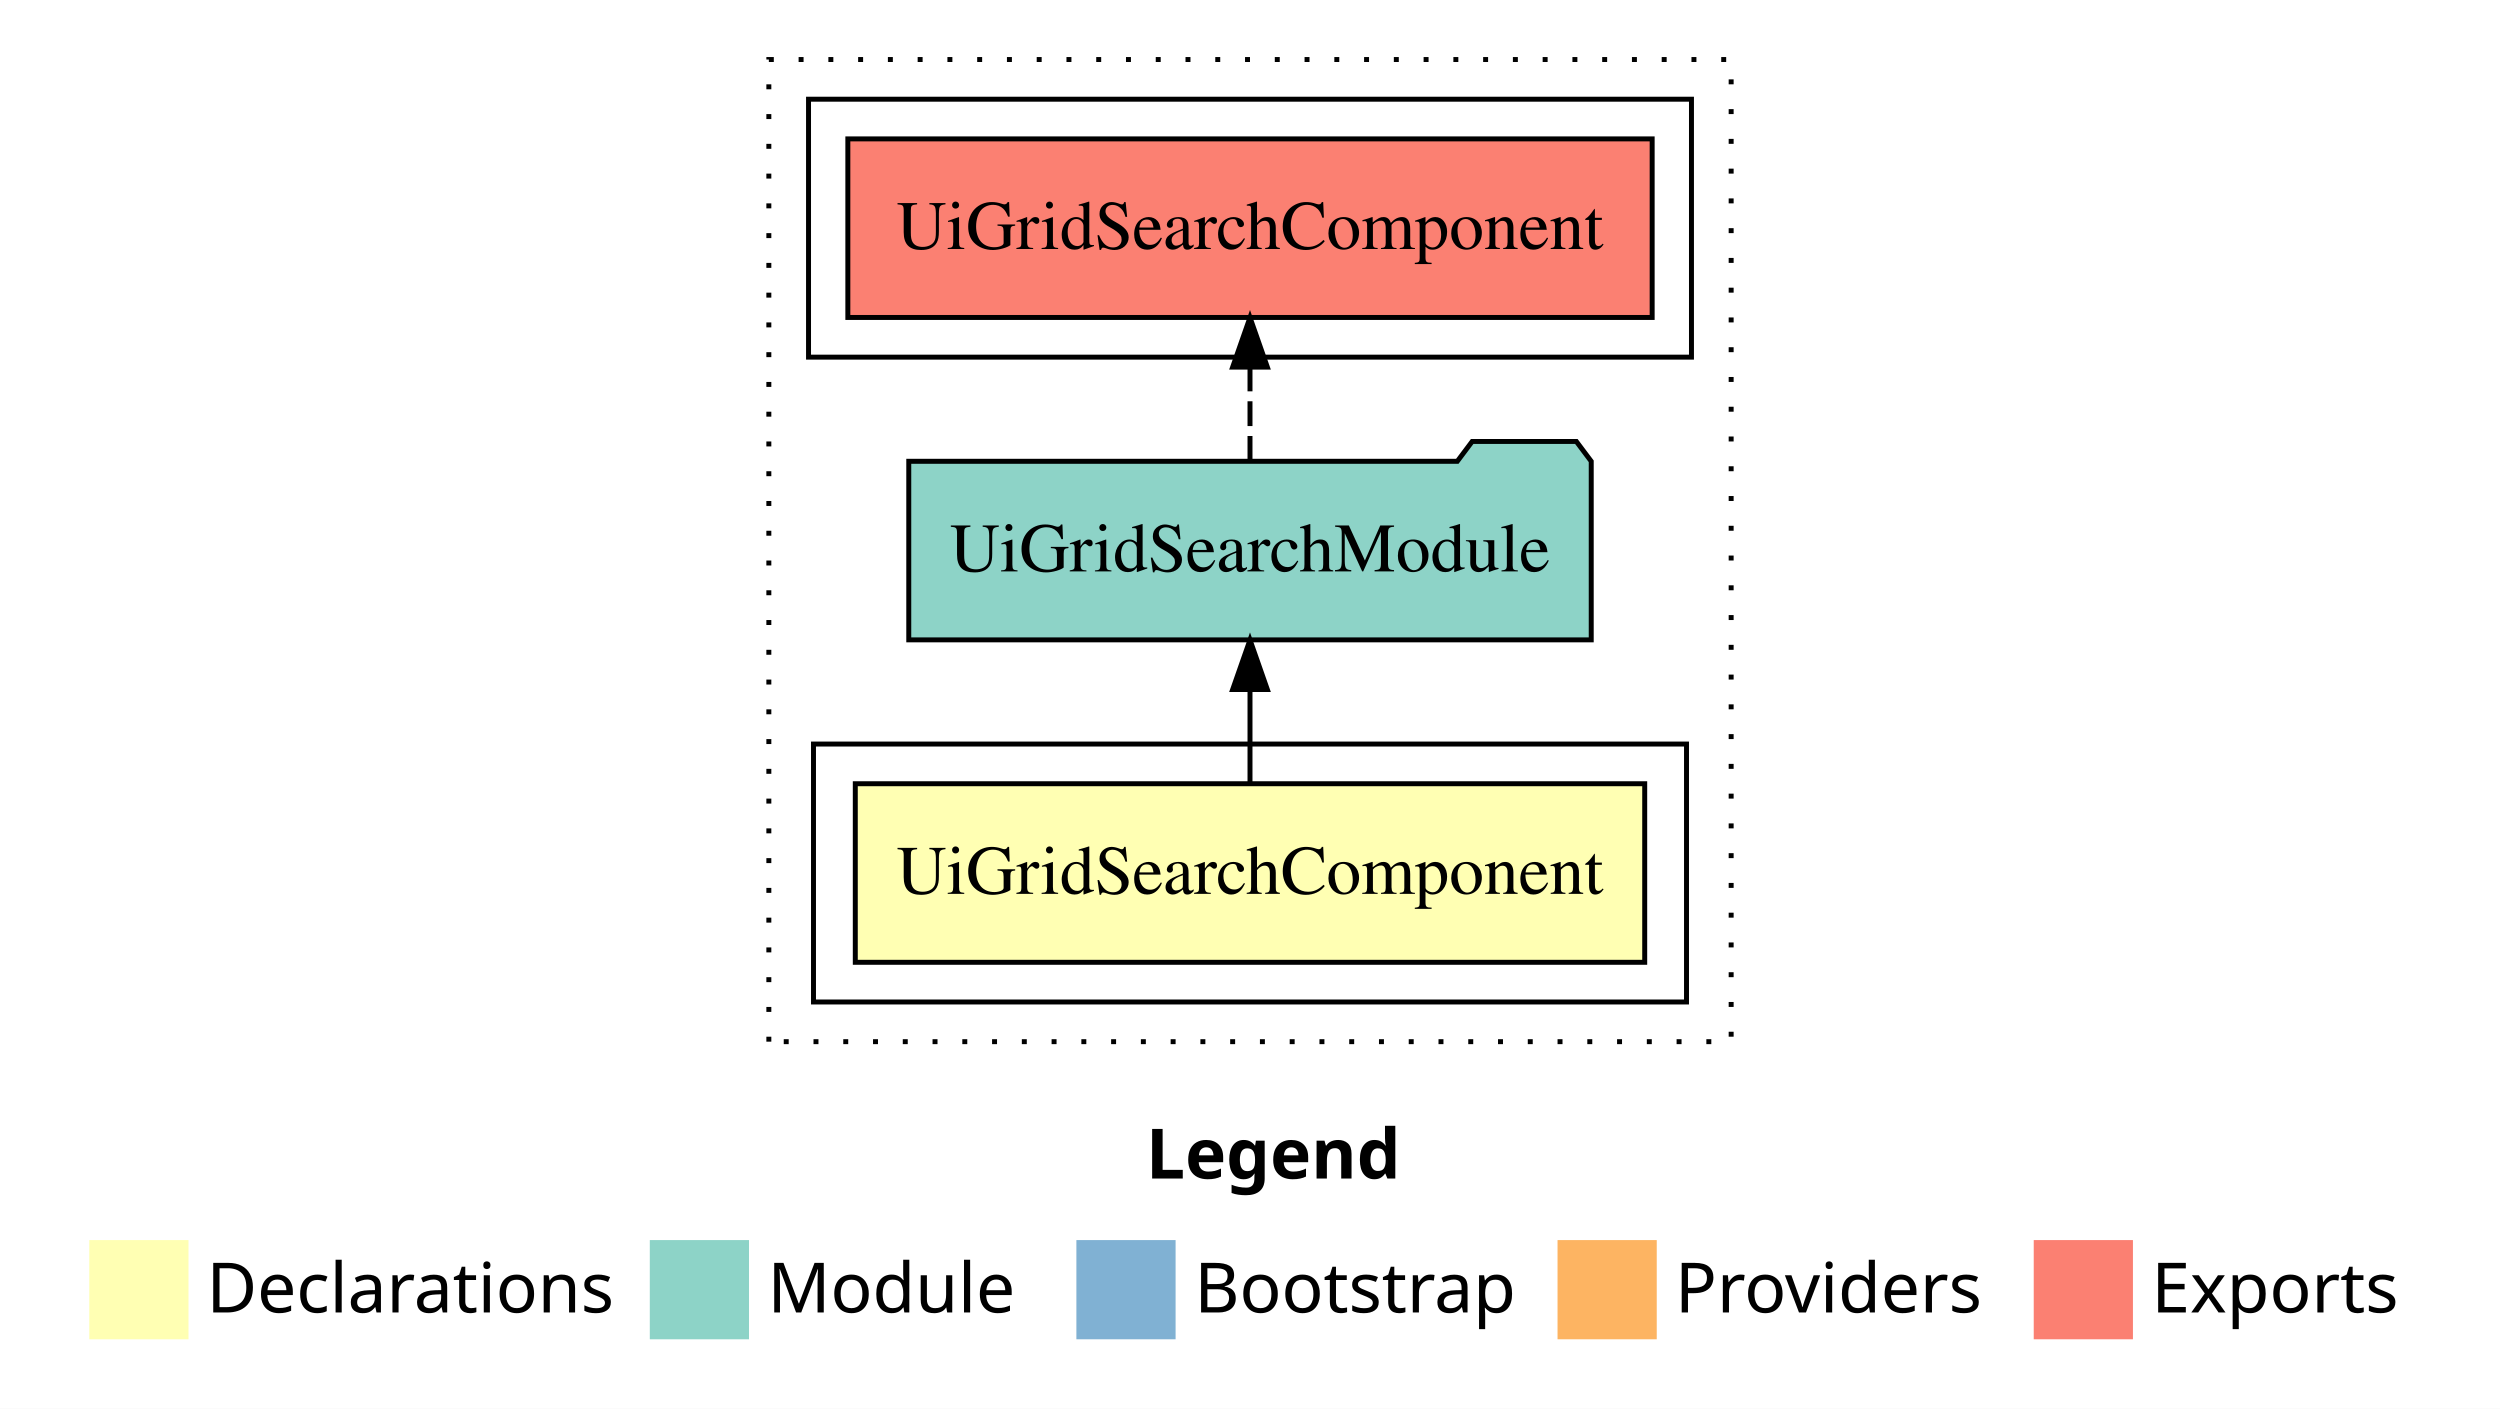
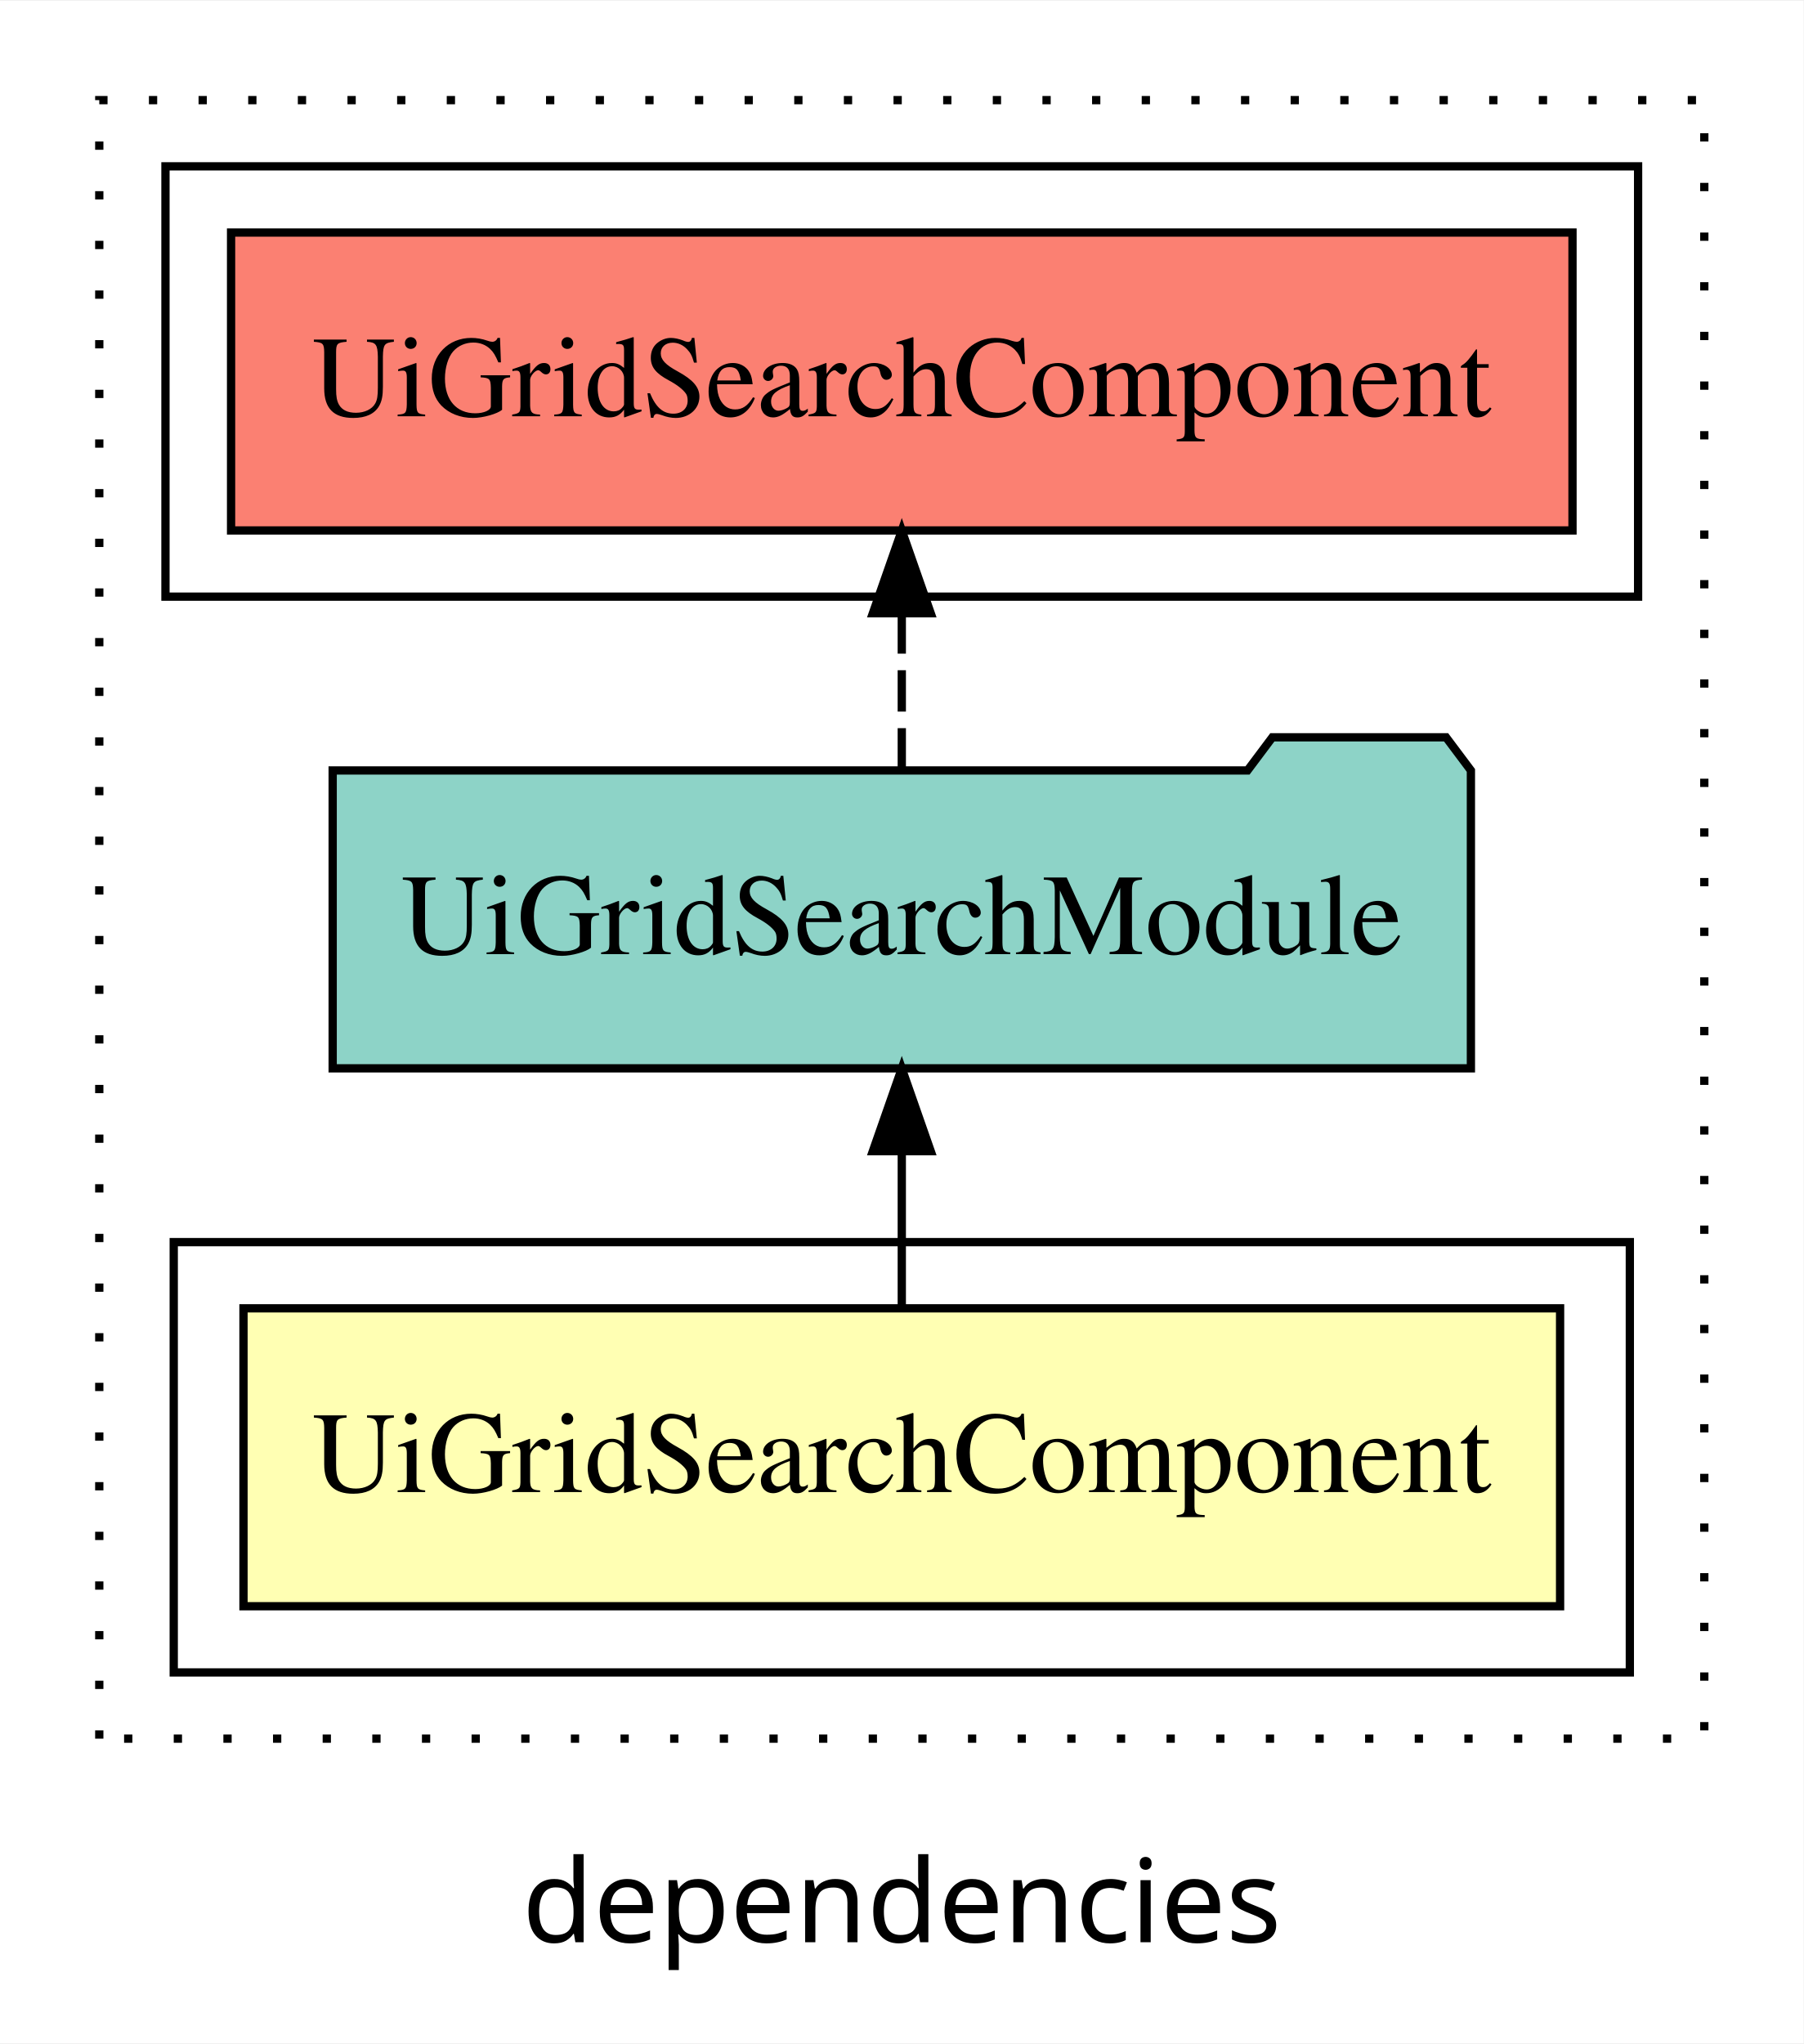
- <svg xmlns="http://www.w3.org/2000/svg" width="504pt" height="284pt" viewBox="0.00 0.00 504.00 284.00">
-   <g id="graph0" class="graph" transform="scale(1 1) rotate(0) translate(4 280)">
-     <polygon fill="#ffffff" stroke="transparent" points="-4,4 -4,-280 500,-280 500,4 -4,4" />
-     <text text-anchor="start" x="227.009" y="-42.4" font-family="sans-serif" font-weight="bold" font-size="14.00" fill="#000000">Legend</text>
-     <polygon fill="#ffffb3" stroke="transparent" points="14,-10 14,-30 34,-30 34,-10 14,-10" />
-     <text text-anchor="start" x="37.629" y="-15.4" font-family="sans-serif" font-size="14.00" fill="#000000">  Declarations</text>
-     <polygon fill="#8dd3c7" stroke="transparent" points="127,-10 127,-30 147,-30 147,-10 127,-10" />
-     <text text-anchor="start" x="150.725" y="-15.4" font-family="sans-serif" font-size="14.00" fill="#000000">  Module</text>
-     <polygon fill="#80b1d3" stroke="transparent" points="213,-10 213,-30 233,-30 233,-10 213,-10" />
-     <text text-anchor="start" x="236.781" y="-15.4" font-family="sans-serif" font-size="14.00" fill="#000000">  Bootstrap</text>
-     <polygon fill="#fdb462" stroke="transparent" points="310,-10 310,-30 330,-30 330,-10 310,-10" />
-     <text text-anchor="start" x="333.673" y="-15.4" font-family="sans-serif" font-size="14.00" fill="#000000">  Providers</text>
-     <polygon fill="#fb8072" stroke="transparent" points="406,-10 406,-30 426,-30 426,-10 406,-10" />
-     <text text-anchor="start" x="429.726" y="-15.4" font-family="sans-serif" font-size="14.00" fill="#000000">  Exports</text>
+ <svg xmlns="http://www.w3.org/2000/svg" width="218pt" height="247pt" viewBox="0.00 0.00 218.00 246.80">
+   <g id="graph0" class="graph" transform="scale(1 1) rotate(0) translate(4 242.8)">
+     <polygon fill="white" stroke="transparent" points="-4,4 -4,-242.8 214,-242.8 214,4 -4,4" />
+     <text text-anchor="middle" x="105" y="-8.2" font-family="sans-serif" font-size="14.00">dependencies</text>
    <g id="clust1" class="cluster">
-       <polygon fill="none" stroke="#000000" stroke-dasharray="1,5" points="151,-70 151,-268 345,-268 345,-70 151,-70" />
+       <polygon fill="none" stroke="black" stroke-dasharray="1,5" points="8,-32.8 8,-230.8 202,-230.8 202,-32.8 8,-32.8" />
    </g>
    <g id="clust2" class="cluster">
-       <polygon fill="none" stroke="#000000" points="160,-78 160,-130 336,-130 336,-78 160,-78" />
+       <polygon fill="none" stroke="black" points="17,-40.8 17,-92.8 193,-92.8 193,-40.8 17,-40.8" />
    </g>
    <g id="clust5" class="cluster">
-       <polygon fill="none" stroke="#000000" points="159,-208 159,-260 337,-260 337,-208 159,-208" />
+       <polygon fill="none" stroke="black" points="16,-170.8 16,-222.8 194,-222.8 194,-170.8 16,-170.8" />
    </g>
    <g id="node1" class="node">
-       <polygon fill="#ffffb3" stroke="#000000" points="327.574,-122 168.426,-122 168.426,-86 327.574,-86 327.574,-122" />
-       <text text-anchor="middle" x="248" y="-99.8" font-family="Times,serif" font-size="14.00" fill="#000000">UiGridSearchComponent</text>
+       <polygon fill="#ffffb3" stroke="black" points="184.57,-84.8 25.43,-84.8 25.43,-48.8 184.57,-48.8 184.57,-84.8" />
+       <text text-anchor="middle" x="105" y="-62.6" font-family="Times,serif" font-size="14.00">UiGridSearchComponent</text>
    </g>
    <g id="node2" class="node">
-       <polygon fill="#8dd3c7" stroke="#000000" points="316.792,-187 313.792,-191 292.792,-191 289.792,-187 179.208,-187 179.208,-151 316.792,-151 316.792,-187" />
-       <text text-anchor="middle" x="248" y="-164.8" font-family="Times,serif" font-size="14.00" fill="#000000">UiGridSearchModule</text>
+       <polygon fill="#8dd3c7" stroke="black" points="173.79,-149.8 170.79,-153.8 149.79,-153.8 146.79,-149.8 36.21,-149.8 36.21,-113.8 173.79,-113.8 173.79,-149.8" />
+       <text text-anchor="middle" x="105" y="-127.6" font-family="Times,serif" font-size="14.00">UiGridSearchModule</text>
    </g>
    <g id="edge1" class="edge">
-       <path fill="none" stroke="#000000" d="M248,-122.106C248,-122.106 248,-140.991 248,-140.991" />
-       <polygon fill="#000000" stroke="#000000" points="244.5,-140.991 248,-150.991 251.5,-140.991 244.5,-140.991" />
+       <path fill="none" stroke="black" d="M105,-84.91C105,-84.91 105,-103.79 105,-103.79" />
+       <polygon fill="black" stroke="black" points="101.5,-103.79 105,-113.79 108.5,-103.79 101.5,-103.79" />
    </g>
    <g id="node3" class="node">
-       <polygon fill="#fb8072" stroke="#000000" points="329.075,-252 166.925,-252 166.925,-216 329.075,-216 329.075,-252" />
-       <text text-anchor="middle" x="248" y="-229.8" font-family="Times,serif" font-size="14.00" fill="#000000">UiGridSearchComponent </text>
+       <polygon fill="#fb8072" stroke="black" points="186.07,-214.8 23.93,-214.8 23.93,-178.8 186.07,-178.8 186.07,-214.8" />
+       <text text-anchor="middle" x="105" y="-192.6" font-family="Times,serif" font-size="14.00">UiGridSearchComponent </text>
    </g>
    <g id="edge2" class="edge">
-       <path fill="none" stroke="#000000" stroke-dasharray="5,2" d="M248,-187.106C248,-187.106 248,-205.991 248,-205.991" />
-       <polygon fill="#000000" stroke="#000000" points="244.5,-205.991 248,-215.991 251.5,-205.991 244.5,-205.991" />
+       <path fill="none" stroke="black" stroke-dasharray="5,2" d="M105,-149.91C105,-149.91 105,-168.79 105,-168.79" />
+       <polygon fill="black" stroke="black" points="101.5,-168.79 105,-178.79 108.5,-168.79 101.5,-168.79" />
    </g>
  </g>
</svg>
